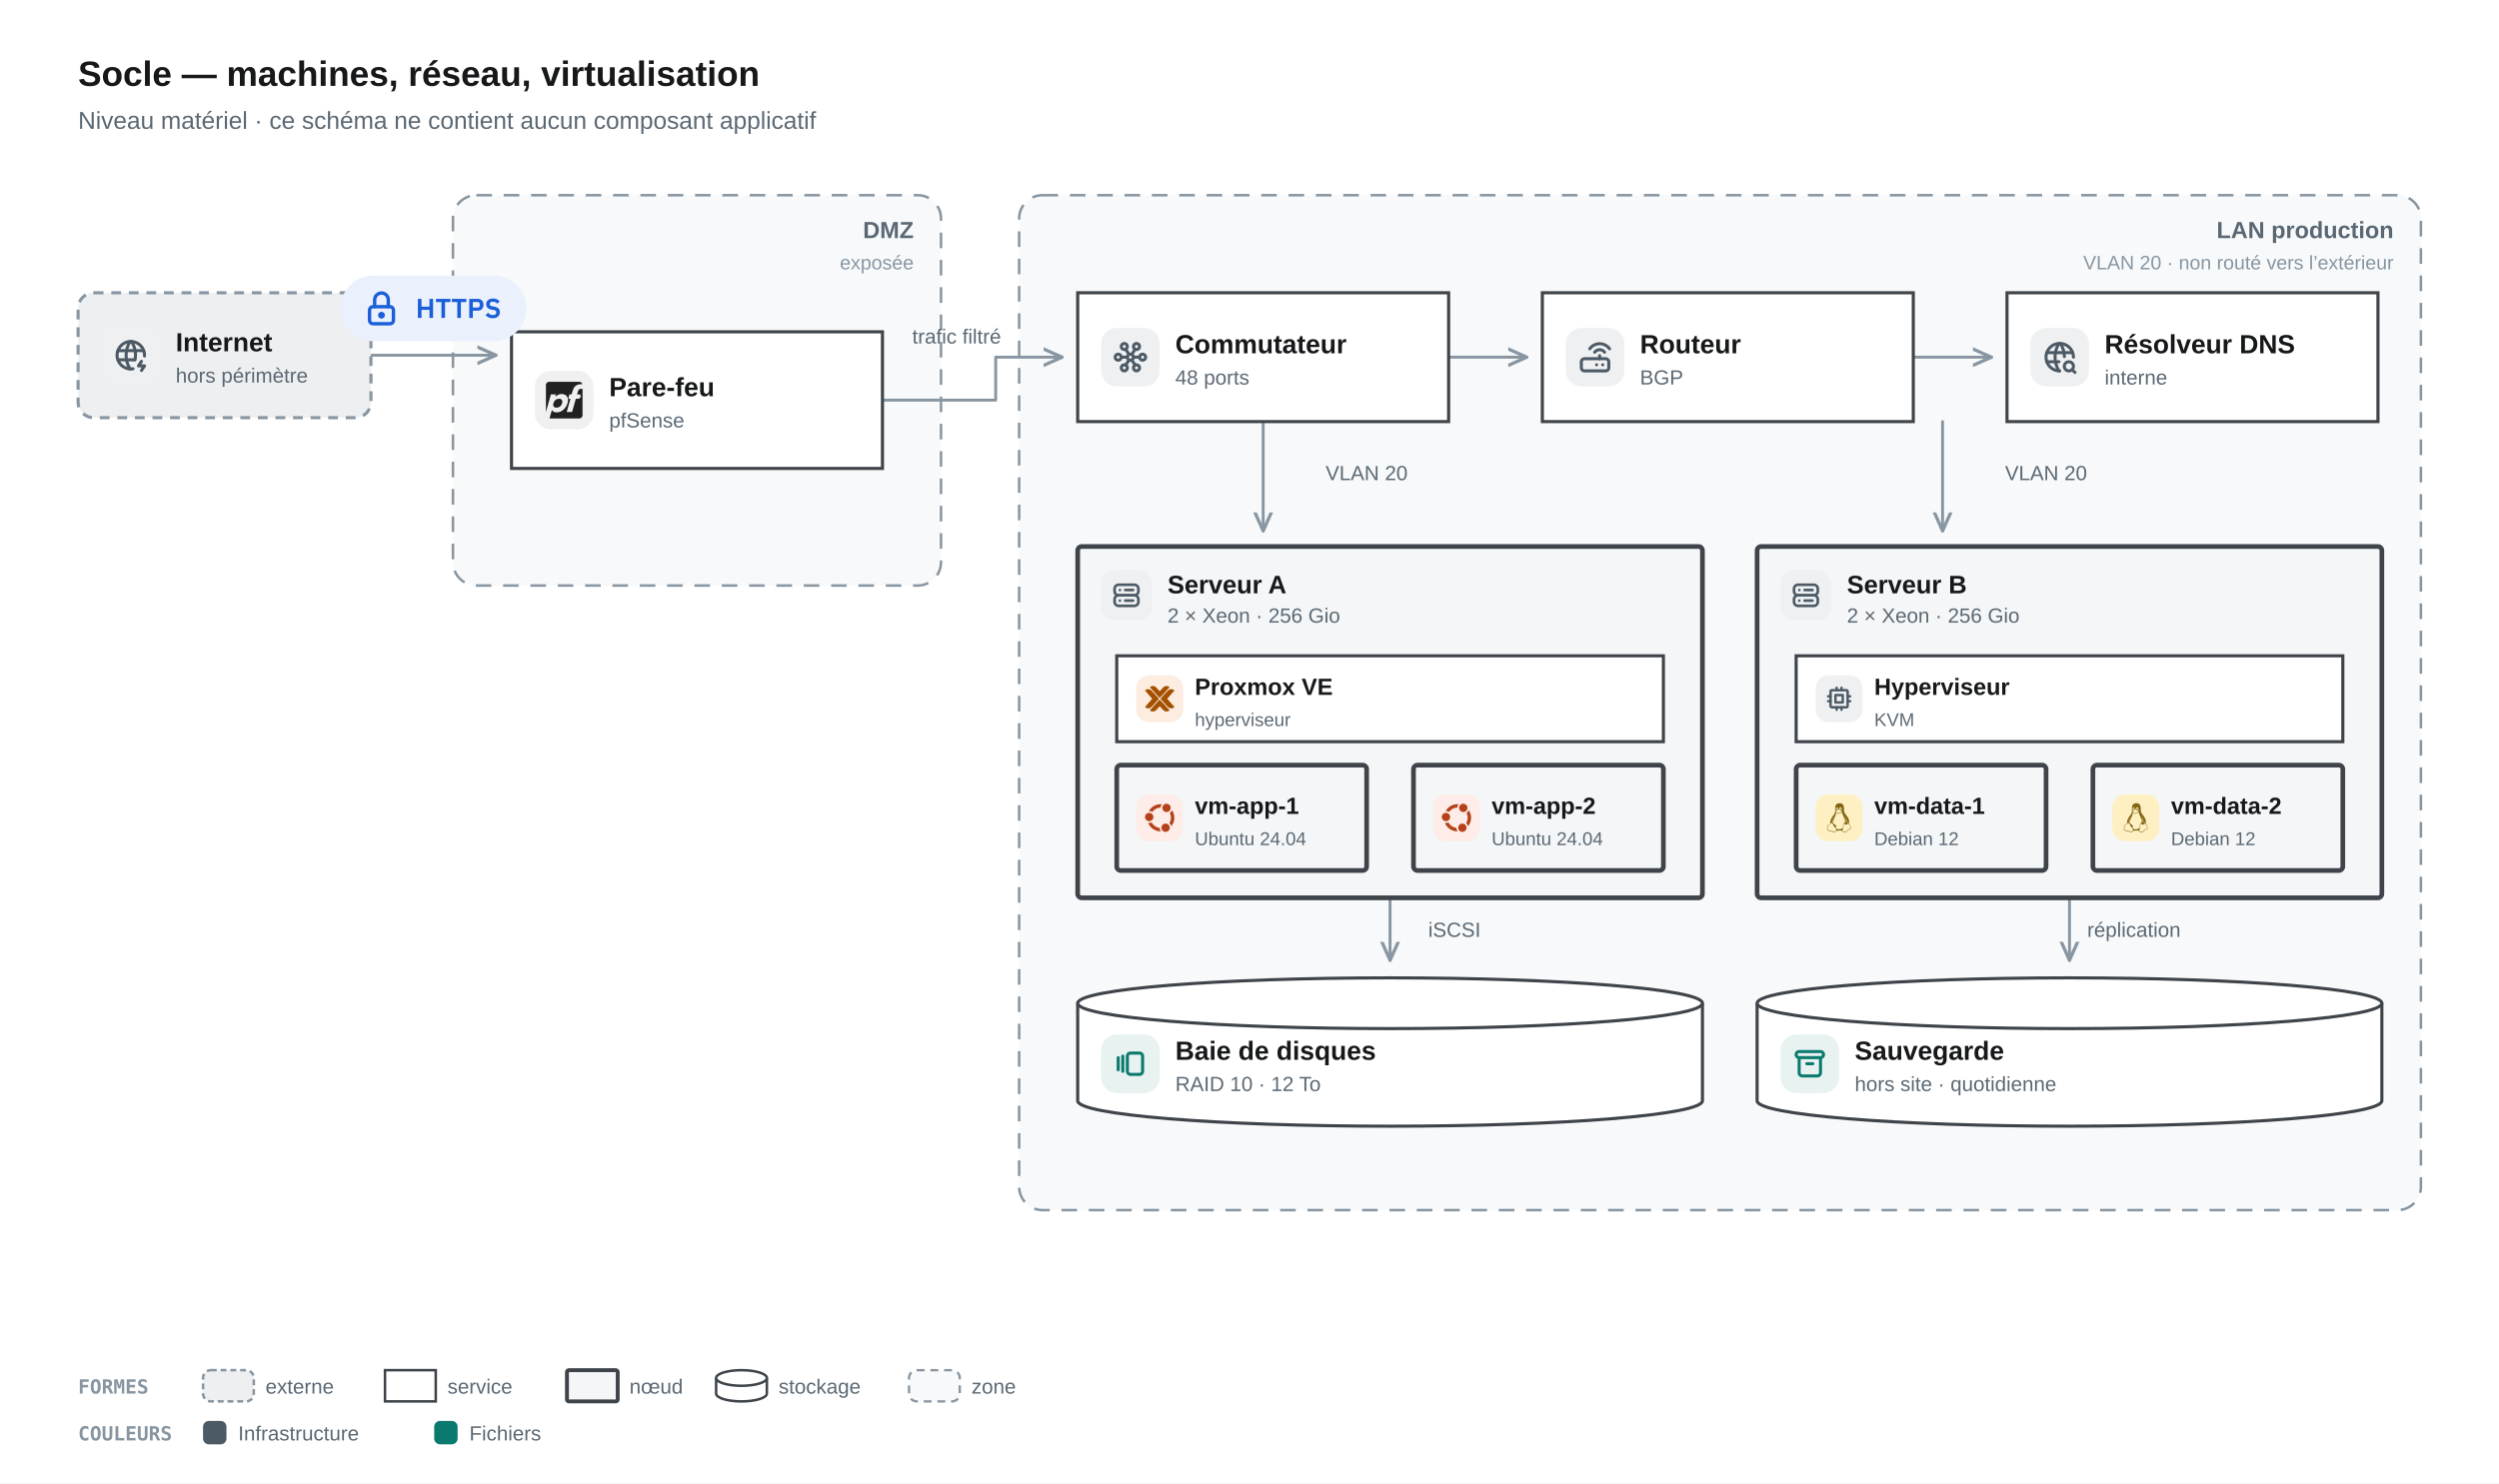
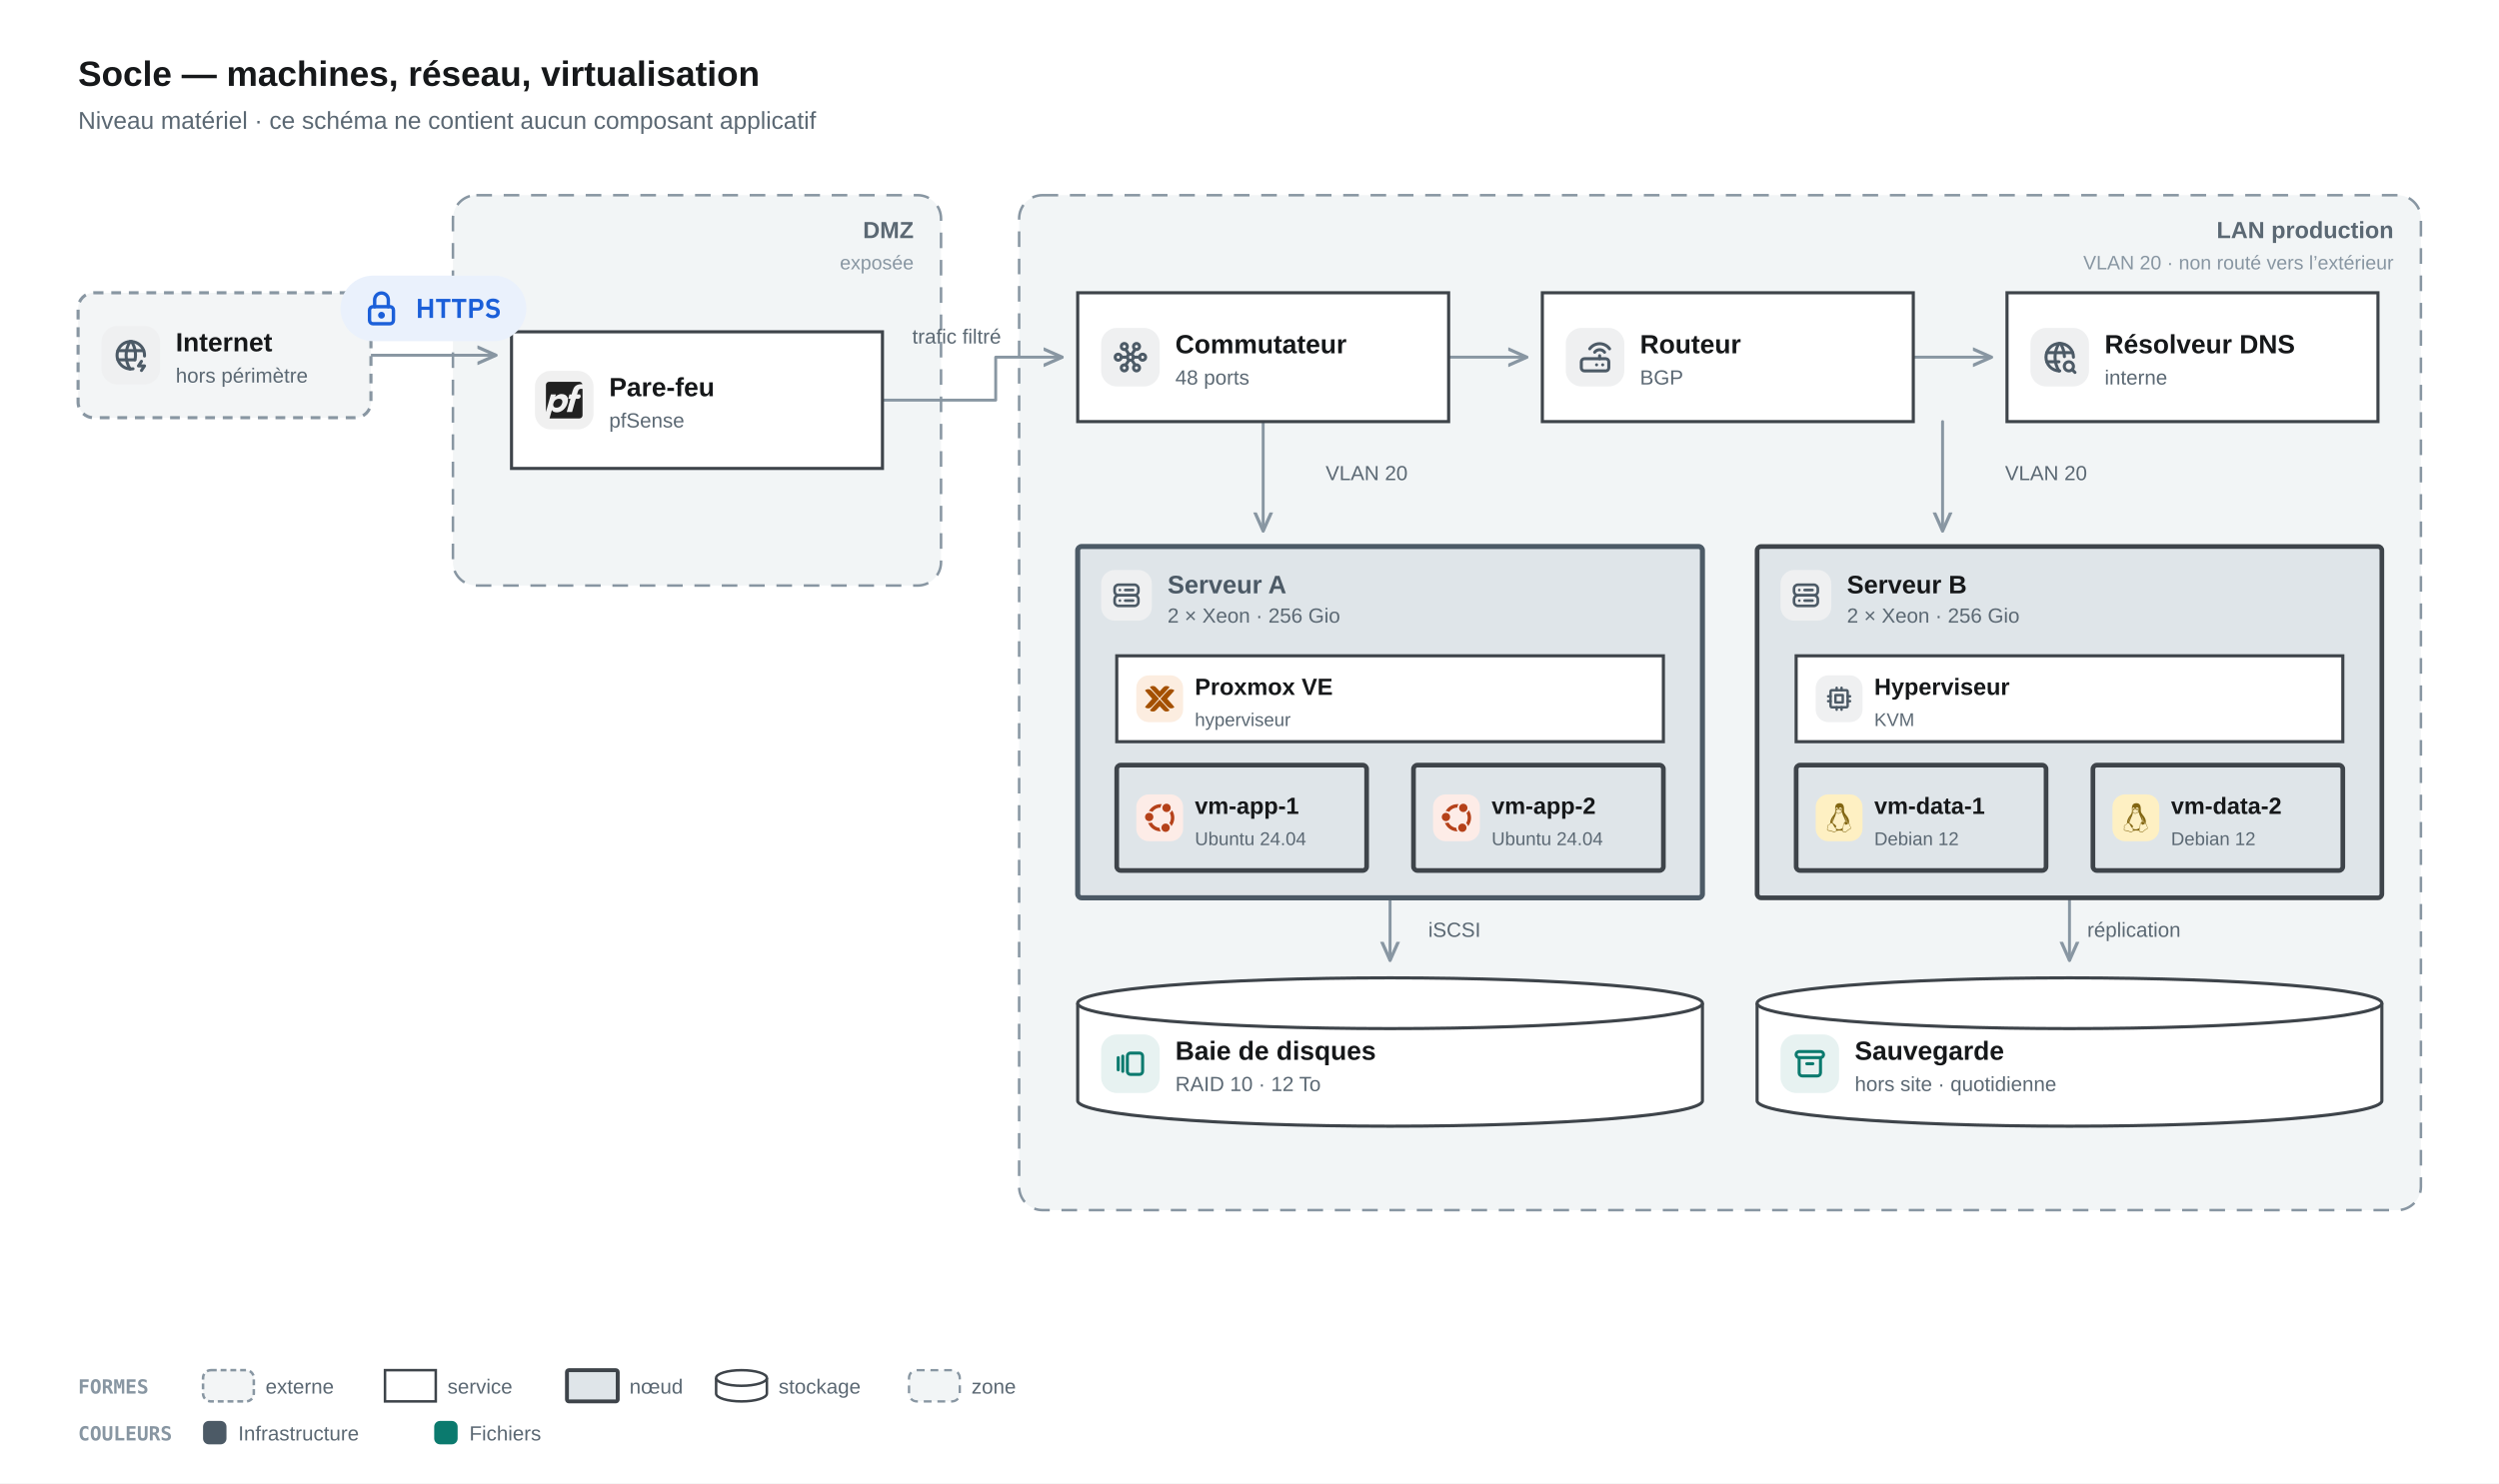
<svg xmlns="http://www.w3.org/2000/svg" width="1280" height="760" viewBox="0 0 1280 760" font-family="'IBM Plex Sans','Helvetica Neue',Arial,sans-serif" role="img" aria-label="Socle — machines, réseau, virtualisation">
  <defs>
    <marker id="fl" viewBox="0 0 10 10" refX="9" refY="5" markerWidth="7" markerHeight="7" orient="auto-start-reverse">
      <path d="M0,1 L9,5 L0,9" fill="none" stroke="#8896A2" stroke-width="1.6" stroke-linecap="round" stroke-linejoin="round" />
    </marker>
  </defs>
  <rect width="1280" height="760" fill="#FFFFFF" />
  <text x="40" y="44" font-size="18" font-weight="600" fill="#16181A">Socle — machines, réseau, virtualisation</text>
  <text x="40" y="66" font-size="12.5" fill="#5B6873">Niveau matériel · ce schéma ne contient aucun composant applicatif</text>
-   <rect x="232" y="100" width="250" height="200" rx="12" fill="#F7F9FA" stroke="#8896A2" stroke-width="1.3" stroke-dasharray="8 6" />
+   <rect x="232" y="100" width="250" height="200" rx="12" fill="#F2F5F6" stroke="#8896A2" stroke-width="1.3" stroke-dasharray="8 6" />
  <text x="468" y="122" text-anchor="end" font-size="12" font-weight="600" fill="#5B6873">DMZ</text>
  <text x="468" y="138" text-anchor="end" font-size="10" fill="#8896A2">exposée</text>
-   <rect x="522" y="100" width="718" height="520" rx="12" fill="#F7F9FA" stroke="#8896A2" stroke-width="1.3" stroke-dasharray="8 6" />
+   <rect x="522" y="100" width="718" height="520" rx="12" fill="#F2F5F6" stroke="#8896A2" stroke-width="1.3" stroke-dasharray="8 6" />
  <text x="1226" y="122" text-anchor="end" font-size="12" font-weight="600" fill="#5B6873">LAN production</text>
  <text x="1226" y="138" text-anchor="end" font-size="10" fill="#8896A2">VLAN 20 · non routé vers l’extérieur</text>
  <path d="M190,182 H254" fill="none" stroke="#8896A2" stroke-width="1.5" stroke-linecap="round" stroke-linejoin="round" marker-end="url(#fl)" />
  <path d="M452,205 H510 V183 H544" fill="none" stroke="#8896A2" stroke-width="1.5" stroke-linecap="round" stroke-linejoin="round" marker-end="url(#fl)" />
  <path d="M742,183 H782" fill="none" stroke="#8896A2" stroke-width="1.5" stroke-linecap="round" stroke-linejoin="round" marker-end="url(#fl)" />
  <path d="M980,183 H1020" fill="none" stroke="#8896A2" stroke-width="1.5" stroke-linecap="round" stroke-linejoin="round" marker-end="url(#fl)" />
  <path d="M647,216 V272" fill="none" stroke="#8896A2" stroke-width="1.5" stroke-linecap="round" stroke-linejoin="round" marker-end="url(#fl)" />
  <path d="M995,216 V272" fill="none" stroke="#8896A2" stroke-width="1.5" stroke-linecap="round" stroke-linejoin="round" marker-end="url(#fl)" />
  <path d="M712,460 V492" fill="none" stroke="#8896A2" stroke-width="1.5" stroke-linecap="round" stroke-linejoin="round" marker-end="url(#fl)" />
  <path d="M1060,460 V492" fill="none" stroke="#8896A2" stroke-width="1.5" stroke-linecap="round" stroke-linejoin="round" marker-end="url(#fl)" />
  <g>
-     <rect x="40" y="150" width="150" height="64" rx="8" fill="#EDEFF1" stroke="#8896A2" stroke-width="1.6" stroke-dasharray="5 4" />
+     <rect x="40" y="150" width="150" height="64" rx="8" fill="#F3F5F6" stroke="#8896A2" stroke-width="1.6" stroke-dasharray="5 4" />
    <svg x="52" y="167" width="30" height="30" viewBox="0 0 48 48">
      <rect width="48" height="48" rx="13" fill="#eff0f1" />
      <svg x="9" y="9" width="30" height="30" viewBox="0 0 24 24" fill="none" stroke="#4C5A66" stroke-width="2" stroke-linecap="round" stroke-linejoin="round">
        <path stroke="none" d="M0 0h24v24H0z" fill="none" />
        <path d="M20.985 12.52a9 9 0 1 0 -7.52 8.36" />
        <path d="M3.6 9h16.8" />
        <path d="M3.6 15h10.9" />
        <path d="M11.5 3a17 17 0 0 0 0 18" />
        <path d="M12.5 3c2.313 3.706 3.07 7.856 2.27 12" />
        <path d="M19 16l-2 3h4l-2 3" />
      </svg>
    </svg>
    <text x="90" y="180" font-size="13.5" font-weight="600" fill="#16181A">Internet</text>
    <text x="90" y="196" font-size="10.5" fill="#5B6873">hors périmètre</text>
  </g>
  <g>
-     <rect x="262" y="170" width="190" height="70" fill="#FFFFFF" stroke="#3E444A" stroke-width="1.6" />
+     <rect x="262" y="170" width="190" height="70" rx="0" fill="#FFFFFF" stroke="#3E444A" stroke-width="1.6" />
    <svg x="274" y="190" width="30" height="30" viewBox="0 0 48 48">
      <rect width="48" height="48" rx="13" fill="#f0f0f0" />
      <svg x="9" y="9" width="30" height="30" viewBox="0 0 24 24" fill="#212121">
        <path d="M2.013 0C.898 0 0 .929 0 2.044v17.775L3.252 8.27h3.282L6.1 9.785h.063c.186-.217.433-.403.742-.62.31-.216.62-.402.96-.588.342-.186.713-.31 1.116-.433.402-.124.805-.155 1.208-.155.867 0 1.579.154 2.198.433.62.279 1.084.712 1.455 1.239.31.464.5 1.019.593 1.669.006.06.027.135.027.189.062.712-.031 1.518-.28 2.385a8.571 8.571 0 0 1-1.02 2.322 9.885 9.885 0 0 1-1.58 1.95 8.125 8.125 0 0 1-2.044 1.364 5.536 5.536 0 0 1-2.354.495 5.655 5.655 0 0 1-1.982-.34c-.588-.217-.99-.62-1.238-1.177h-.062L2.353 24h19.603A2.042 2.042 0 0 0 24 21.956V4.706c-.093-.03-.186-.06-.248-.092a2.771 2.771 0 0 0-.557-.062c-.557 0-1.022.124-1.394.372-.34.248-.65.743-.867 1.518l-.526 1.826h2.013l.495 1.58-1.3 1.27h-2.014l-2.446 8.67h-3.53l2.446-8.67h-1.455l.805-2.85h1.425l.557-2.044c.185-.619.403-1.238.681-1.795a4.996 4.996 0 0 1 1.053-1.487c.433-.434.99-.775 1.641-1.022.65-.248 1.487-.372 2.447-.372.248 0 .464 0 .712.031A2.082 2.082 0 0 0 21.988 0zm6.565 11.118c-.898 0-1.672.278-2.323.805-.65.526-1.083 1.239-1.331 2.106-.248.867-.217 1.579.155 2.105.31.557.929.805 1.858.805.898 0 1.672-.278 2.322-.805.65-.526 1.115-1.238 1.363-2.105.247-.867.185-1.58-.155-2.106-.34-.527-.991-.805-1.89-.805Z" />
      </svg>
    </svg>
    <text x="312" y="203" font-size="13.5" font-weight="600" fill="#16181A">Pare-feu</text>
    <text x="312" y="219" font-size="10.5" fill="#5B6873">pfSense</text>
  </g>
  <g>
-     <rect x="552" y="150" width="190" height="66" fill="#FFFFFF" stroke="#3E444A" stroke-width="1.6" />
+     <rect x="552" y="150" width="190" height="66" rx="0" fill="#FFFFFF" stroke="#3E444A" stroke-width="1.6" />
    <svg x="564" y="168" width="30" height="30" viewBox="0 0 48 48">
      <rect width="48" height="48" rx="13" fill="#eff0f1" />
      <svg x="9" y="9" width="30" height="30" viewBox="0 0 24 24" fill="none" stroke="#4C5A66" stroke-width="2" stroke-linecap="round" stroke-linejoin="round">
        <path stroke="none" d="M0 0h24v24H0z" fill="none" />
        <path d="M10 19a2 2 0 1 0 -4 0a2 2 0 0 0 4 0" />
        <path d="M18 5a2 2 0 1 0 -4 0a2 2 0 0 0 4 0" />
        <path d="M10 5a2 2 0 1 0 -4 0a2 2 0 0 0 4 0" />
        <path d="M6 12a2 2 0 1 0 -4 0a2 2 0 0 0 4 0" />
        <path d="M18 19a2 2 0 1 0 -4 0a2 2 0 0 0 4 0" />
        <path d="M14 12a2 2 0 1 0 -4 0a2 2 0 0 0 4 0" />
        <path d="M22 12a2 2 0 1 0 -4 0a2 2 0 0 0 4 0" />
        <path d="M6 12h4" />
        <path d="M14 12h4" />
        <path d="M15 7l-2 3" />
        <path d="M9 7l2 3" />
        <path d="M11 14l-2 3" />
        <path d="M13 14l2 3" />
      </svg>
    </svg>
    <text x="602" y="181" font-size="13.5" font-weight="600" fill="#16181A">Commutateur</text>
    <text x="602" y="197" font-size="10.5" fill="#5B6873">48 ports</text>
  </g>
  <g>
-     <rect x="790" y="150" width="190" height="66" fill="#FFFFFF" stroke="#3E444A" stroke-width="1.6" />
+     <rect x="790" y="150" width="190" height="66" rx="0" fill="#FFFFFF" stroke="#3E444A" stroke-width="1.6" />
    <svg x="802" y="168" width="30" height="30" viewBox="0 0 48 48">
      <rect width="48" height="48" rx="13" fill="#eff0f1" />
      <svg x="9" y="9" width="30" height="30" viewBox="0 0 24 24" fill="none" stroke="#4C5A66" stroke-width="2" stroke-linecap="round" stroke-linejoin="round">
        <path stroke="none" d="M0 0h24v24H0z" fill="none" />
        <path d="M3 15a2 2 0 0 1 2 -2h14a2 2 0 0 1 2 2v4a2 2 0 0 1 -2 2h-14a2 2 0 0 1 -2 -2l0 -4" />
        <path d="M17 17l0 .01" />
        <path d="M13 17l0 .01" />
        <path d="M15 13l0 -2" />
        <path d="M11.75 8.75a4 4 0 0 1 6.5 0" />
        <path d="M8.5 6.5a8 8 0 0 1 13 0" />
      </svg>
    </svg>
    <text x="840" y="181" font-size="13.5" font-weight="600" fill="#16181A">Routeur</text>
    <text x="840" y="197" font-size="10.5" fill="#5B6873">BGP</text>
  </g>
  <g>
-     <rect x="1028" y="150" width="190" height="66" fill="#FFFFFF" stroke="#3E444A" stroke-width="1.6" />
+     <rect x="1028" y="150" width="190" height="66" rx="0" fill="#FFFFFF" stroke="#3E444A" stroke-width="1.6" />
    <svg x="1040" y="168" width="30" height="30" viewBox="0 0 48 48">
      <rect width="48" height="48" rx="13" fill="#eff0f1" />
      <svg x="9" y="9" width="30" height="30" viewBox="0 0 24 24" fill="none" stroke="#4C5A66" stroke-width="2" stroke-linecap="round" stroke-linejoin="round">
        <path stroke="none" d="M0 0h24v24H0z" fill="none" />
        <path d="M21 12a9 9 0 1 0 -9 9" />
        <path d="M3.6 9h16.8" />
        <path d="M3.6 15h7.9" />
        <path d="M11.5 3a17 17 0 0 0 0 18" />
        <path d="M12.5 3a16.984 16.984 0 0 1 2.574 8.62" />
        <path d="M15 18a3 3 0 1 0 6 0a3 3 0 1 0 -6 0" />
        <path d="M20.2 20.2l1.8 1.8" />
      </svg>
    </svg>
    <text x="1078" y="181" font-size="13.5" font-weight="600" fill="#16181A">Résolveur DNS</text>
    <text x="1078" y="197" font-size="10.5" fill="#5B6873">interne</text>
  </g>
  <g>
-     <rect x="552" y="280" width="320" height="180" rx="2" fill="#F4F6F7" stroke="#3E444A" stroke-width="2.4" />
+     <rect x="552" y="280" width="320" height="180" rx="2" fill="#DFE5E9" stroke="#4C5A66" stroke-width="2.6" />
    <svg x="564" y="292" width="26" height="26" viewBox="0 0 48 48">
      <rect width="48" height="48" rx="13" fill="#eff0f1" />
      <svg x="9" y="9" width="30" height="30" viewBox="0 0 24 24" fill="none" stroke="#4C5A66" stroke-width="2" stroke-linecap="round" stroke-linejoin="round">
        <path stroke="none" d="M0 0h24v24H0z" fill="none" />
        <path d="M3 7a3 3 0 0 1 3 -3h12a3 3 0 0 1 3 3v2a3 3 0 0 1 -3 3h-12a3 3 0 0 1 -3 -3v-2" />
        <path d="M3 15a3 3 0 0 1 3 -3h12a3 3 0 0 1 3 3v2a3 3 0 0 1 -3 3h-12a3 3 0 0 1 -3 -3l0 -2" />
        <path d="M7 8l0 .01" />
        <path d="M7 16l0 .01" />
        <path d="M11 8h6" />
        <path d="M11 16h6" />
      </svg>
    </svg>
-     <text x="598" y="304" font-size="13" font-weight="600" fill="#16181A">Serveur A</text>
+     <text x="598" y="304" font-size="13" font-weight="600" fill="#4C5A66">Serveur A</text>
    <text x="598" y="319" font-size="10.5" fill="#5B6873">2 × Xeon · 256 Gio</text>
  </g>
  <g>
-     <rect x="572" y="336" width="280" height="44" fill="#FFFFFF" stroke="#3E444A" stroke-width="1.6" />
+     <rect x="572" y="336" width="280" height="44" rx="0" fill="#FFFFFF" stroke="#3E444A" stroke-width="1.6" />
    <svg x="582" y="346" width="24" height="24" viewBox="0 0 48 48">
      <rect width="48" height="48" rx="13" fill="#fcede0" />
      <svg x="9" y="9" width="30" height="30" viewBox="0 0 24 24" fill="#a45000">
        <path d="M4.928 1.825c-1.09.553-1.09.64-.07 1.78 5.655 6.295 7.004 7.782 7.107 7.782.139.017 7.971-8.542 8.058-8.801.034-.07-.208-.312-.519-.536-.415-.312-.864-.433-1.712-.467-1.59-.104-2.144.242-4.115 2.455-.899 1.003-1.66 1.833-1.66 1.833-.017 0-.76-.813-1.642-1.798S8.473 2.1 8.127 1.91c-.796-.45-2.421-.484-3.2-.086zM1.297 4.367C.45 4.695 0 5.007 0 5.248c0 .121 1.331 1.678 2.94 3.459 1.625 1.78 2.939 3.268 2.939 3.302 0 .035-1.331 1.522-2.94 3.303C1.314 17.11.017 18.683.035 18.822c.086.467 1.504 1.055 2.541 1.055 1.678-.018 2.058-.312 5.603-4.202 1.78-1.954 3.233-3.614 3.233-3.666 0-.069-1.435-1.694-3.199-3.63-2.3-2.508-3.423-3.632-3.96-3.874-.812-.398-2.126-.467-2.956-.138zm18.467.12c-.502.26-1.764 1.505-3.943 3.891-1.763 1.937-3.199 3.562-3.199 3.631 0 .07 1.453 1.712 3.234 3.666 3.544 3.89 3.925 4.184 5.602 4.202 1.038 0 2.455-.588 2.542-1.055.017-.156-1.28-1.712-2.905-3.493-1.608-1.78-2.94-3.285-2.94-3.32 0-.034 1.332-1.539 2.94-3.32C22.72 6.91 24.017 5.352 24 5.214c-.087-.45-1.366-.968-2.473-1.038-.795-.034-1.21.035-1.763.312zM7.954 16.973c-2.144 2.369-3.908 4.374-3.943 4.46-.034.07.208.312.52.537.414.311.864.432 1.711.467 1.574.103 2.161-.26 4.15-2.508.864-.968 1.608-1.78 1.625-1.78s.761.812 1.643 1.798c2.023 2.248 2.559 2.576 4.132 2.49.848-.035 1.297-.156 1.712-.467.311-.225.553-.467.519-.536-.087-.26-7.92-8.819-8.058-8.801-.069 0-1.867 1.954-4.011 4.34z" />
      </svg>
    </svg>
    <text x="612" y="356" font-size="12" font-weight="600" fill="#16181A">Proxmox VE</text>
    <text x="612" y="372" font-size="9.5" fill="#5B6873">hyperviseur</text>
  </g>
  <g>
-     <rect x="572" y="392" width="128" height="54" rx="2" fill="#F4F6F7" stroke="#3E444A" stroke-width="2.4" />
+     <rect x="572" y="392" width="128" height="54" rx="2" fill="#DFE5E9" stroke="#3E444A" stroke-width="2.4" />
    <svg x="582" y="407" width="24" height="24" viewBox="0 0 48 48">
      <rect width="48" height="48" rx="13" fill="#fdece7" />
      <svg x="9" y="9" width="30" height="30" viewBox="0 0 24 24" fill="#b54119">
        <path d="M17.61.455a3.41 3.41 0 0 0-3.41 3.41 3.41 3.41 0 0 0 3.41 3.41 3.41 3.41 0 0 0 3.41-3.41 3.41 3.41 0 0 0-3.41-3.41zM12.92.8C8.923.777 5.137 2.941 3.148 6.451a4.5 4.5 0 0 1 .26-.007 4.92 4.92 0 0 1 2.585.737A8.316 8.316 0 0 1 12.688 3.6 4.944 4.944 0 0 1 13.723.834 11.008 11.008 0 0 0 12.92.8zm9.226 4.994a4.915 4.915 0 0 1-1.918 2.246 8.36 8.36 0 0 1-.273 8.303 4.89 4.89 0 0 1 1.632 2.54 11.156 11.156 0 0 0 .559-13.089zM3.41 7.932A3.41 3.41 0 0 0 0 11.342a3.41 3.41 0 0 0 3.41 3.409 3.41 3.41 0 0 0 3.41-3.41 3.41 3.41 0 0 0-3.41-3.41zm2.027 7.866a4.908 4.908 0 0 1-2.915.358 11.1 11.1 0 0 0 7.991 6.698 11.234 11.234 0 0 0 2.422.249 4.879 4.879 0 0 1-.999-2.85 8.484 8.484 0 0 1-.836-.136 8.304 8.304 0 0 1-5.663-4.32zm11.405.928a3.41 3.41 0 0 0-3.41 3.41 3.41 3.41 0 0 0 3.41 3.41 3.41 3.41 0 0 0 3.41-3.41 3.41 3.41 0 0 0-3.41-3.41z" />
      </svg>
    </svg>
    <text x="612" y="417" font-size="12" font-weight="600" fill="#16181A">vm-app-1</text>
    <text x="612" y="433" font-size="9.5" fill="#5B6873">Ubuntu 24.04</text>
  </g>
  <g>
-     <rect x="724" y="392" width="128" height="54" rx="2" fill="#F4F6F7" stroke="#3E444A" stroke-width="2.4" />
+     <rect x="724" y="392" width="128" height="54" rx="2" fill="#DFE5E9" stroke="#3E444A" stroke-width="2.4" />
    <svg x="734" y="407" width="24" height="24" viewBox="0 0 48 48">
      <rect width="48" height="48" rx="13" fill="#fdece7" />
      <svg x="9" y="9" width="30" height="30" viewBox="0 0 24 24" fill="#b54119">
        <path d="M17.61.455a3.41 3.41 0 0 0-3.41 3.41 3.41 3.41 0 0 0 3.41 3.41 3.41 3.41 0 0 0 3.41-3.41 3.41 3.41 0 0 0-3.41-3.41zM12.92.8C8.923.777 5.137 2.941 3.148 6.451a4.5 4.5 0 0 1 .26-.007 4.92 4.92 0 0 1 2.585.737A8.316 8.316 0 0 1 12.688 3.6 4.944 4.944 0 0 1 13.723.834 11.008 11.008 0 0 0 12.92.8zm9.226 4.994a4.915 4.915 0 0 1-1.918 2.246 8.36 8.36 0 0 1-.273 8.303 4.89 4.89 0 0 1 1.632 2.54 11.156 11.156 0 0 0 .559-13.089zM3.41 7.932A3.41 3.41 0 0 0 0 11.342a3.41 3.41 0 0 0 3.41 3.409 3.41 3.41 0 0 0 3.41-3.41 3.41 3.41 0 0 0-3.41-3.41zm2.027 7.866a4.908 4.908 0 0 1-2.915.358 11.1 11.1 0 0 0 7.991 6.698 11.234 11.234 0 0 0 2.422.249 4.879 4.879 0 0 1-.999-2.85 8.484 8.484 0 0 1-.836-.136 8.304 8.304 0 0 1-5.663-4.32zm11.405.928a3.41 3.41 0 0 0-3.41 3.41 3.41 3.41 0 0 0 3.41 3.41 3.41 3.41 0 0 0 3.41-3.41 3.41 3.41 0 0 0-3.41-3.41z" />
      </svg>
    </svg>
    <text x="764" y="417" font-size="12" font-weight="600" fill="#16181A">vm-app-2</text>
    <text x="764" y="433" font-size="9.5" fill="#5B6873">Ubuntu 24.04</text>
  </g>
  <g>
-     <rect x="900" y="280" width="320" height="180" rx="2" fill="#F4F6F7" stroke="#3E444A" stroke-width="2.4" />
+     <rect x="900" y="280" width="320" height="180" rx="2" fill="#DFE5E9" stroke="#3E444A" stroke-width="2.4" />
    <svg x="912" y="292" width="26" height="26" viewBox="0 0 48 48">
      <rect width="48" height="48" rx="13" fill="#eff0f1" />
      <svg x="9" y="9" width="30" height="30" viewBox="0 0 24 24" fill="none" stroke="#4C5A66" stroke-width="2" stroke-linecap="round" stroke-linejoin="round">
        <path stroke="none" d="M0 0h24v24H0z" fill="none" />
        <path d="M3 7a3 3 0 0 1 3 -3h12a3 3 0 0 1 3 3v2a3 3 0 0 1 -3 3h-12a3 3 0 0 1 -3 -3v-2" />
        <path d="M3 15a3 3 0 0 1 3 -3h12a3 3 0 0 1 3 3v2a3 3 0 0 1 -3 3h-12a3 3 0 0 1 -3 -3l0 -2" />
        <path d="M7 8l0 .01" />
        <path d="M7 16l0 .01" />
        <path d="M11 8h6" />
        <path d="M11 16h6" />
      </svg>
    </svg>
    <text x="946" y="304" font-size="13" font-weight="600" fill="#16181A">Serveur B</text>
    <text x="946" y="319" font-size="10.5" fill="#5B6873">2 × Xeon · 256 Gio</text>
  </g>
  <g>
-     <rect x="920" y="336" width="280" height="44" fill="#FFFFFF" stroke="#3E444A" stroke-width="1.6" />
+     <rect x="920" y="336" width="280" height="44" rx="0" fill="#FFFFFF" stroke="#3E444A" stroke-width="1.6" />
    <svg x="930" y="346" width="24" height="24" viewBox="0 0 48 48">
      <rect width="48" height="48" rx="13" fill="#eff0f1" />
      <svg x="9" y="9" width="30" height="30" viewBox="0 0 24 24" fill="none" stroke="#4C5A66" stroke-width="2" stroke-linecap="round" stroke-linejoin="round">
        <path stroke="none" d="M0 0h24v24H0z" fill="none" />
        <path d="M5 6a1 1 0 0 1 1 -1h12a1 1 0 0 1 1 1v12a1 1 0 0 1 -1 1h-12a1 1 0 0 1 -1 -1l0 -12" />
        <path d="M9 9h6v6h-6l0 -6" />
        <path d="M3 10h2" />
        <path d="M3 14h2" />
        <path d="M10 3v2" />
        <path d="M14 3v2" />
        <path d="M21 10h-2" />
        <path d="M21 14h-2" />
        <path d="M14 21v-2" />
        <path d="M10 21v-2" />
      </svg>
    </svg>
    <text x="960" y="356" font-size="12" font-weight="600" fill="#16181A">Hyperviseur</text>
    <text x="960" y="372" font-size="9.5" fill="#5B6873">KVM</text>
  </g>
  <g>
-     <rect x="920" y="392" width="128" height="54" rx="2" fill="#F4F6F7" stroke="#3E444A" stroke-width="2.4" />
+     <rect x="920" y="392" width="128" height="54" rx="2" fill="#DFE5E9" stroke="#3E444A" stroke-width="2.4" />
    <svg x="930" y="407" width="24" height="24" viewBox="0 0 48 48">
      <rect width="48" height="48" rx="13" fill="#fef0c3" />
      <svg x="9" y="9" width="30" height="30" viewBox="0 0 24 24" fill="#826612">
        <path d="M12.504 0c-.155 0-.315.008-.48.021-4.226.333-3.105 4.807-3.17 6.298-.076 1.092-.3 1.953-1.05 3.02-.885 1.051-2.127 2.75-2.716 4.521-.278.832-.41 1.684-.287 2.489a.424.424 0 00-.11.135c-.26.268-.45.6-.663.839-.199.199-.485.267-.797.4-.313.136-.658.269-.864.68-.09.189-.136.394-.132.602 0 .199.027.4.055.536.058.399.116.728.04.97-.249.68-.28 1.145-.106 1.484.174.334.535.47.94.601.81.2 1.91.135 2.774.6.926.466 1.866.67 2.616.47.526-.116.97-.464 1.208-.946.587-.003 1.23-.269 2.26-.334.699-.058 1.574.267 2.577.2.025.134.063.198.114.333l.003.003c.391.778 1.113 1.132 1.884 1.071.771-.06 1.592-.536 2.257-1.306.631-.765 1.683-1.084 2.378-1.503.348-.199.629-.469.649-.853.023-.4-.2-.811-.714-1.376v-.097l-.003-.003c-.17-.2-.25-.535-.338-.926-.085-.401-.182-.786-.492-1.046h-.003c-.059-.054-.123-.067-.188-.135a.357.357 0 00-.19-.064c.431-1.278.264-2.55-.173-3.694-.533-1.41-1.465-2.638-2.175-3.483-.796-1.005-1.576-1.957-1.56-3.368.026-2.152.236-6.133-3.544-6.139zm.529 3.405h.013c.213 0 .396.062.584.198.19.135.33.332.438.533.105.259.158.459.166.724 0-.02.006-.04.006-.06v.105a.086.086 0 01-.004-.021l-.004-.024a1.807 1.807 0 01-.15.706.953.953 0 01-.213.335.71.71 0 00-.088-.042c-.104-.045-.198-.064-.284-.133a1.312 1.312 0 00-.22-.066c.05-.06.146-.133.183-.198.053-.128.082-.264.088-.402v-.02a1.21 1.21 0 00-.061-.4c-.045-.134-.101-.2-.183-.333-.084-.066-.167-.132-.267-.132h-.016c-.093 0-.176.03-.262.132a.8.8 0 00-.205.334 1.18 1.18 0 00-.09.4v.019c.002.089.008.179.02.267-.193-.067-.438-.135-.607-.202a1.635 1.635 0 01-.018-.2v-.02a1.772 1.772 0 01.15-.768c.082-.22.232-.406.43-.533a.985.985 0 01.594-.2zm-2.962.059h.036c.142 0 .27.048.399.135.146.129.264.288.344.465.09.199.14.4.153.667v.004c.007.134.006.2-.002.266v.08c-.03.007-.056.018-.083.024-.152.055-.274.135-.393.2.012-.09.013-.18.003-.267v-.015c-.012-.133-.04-.2-.082-.333a.613.613 0 00-.166-.267.248.248 0 00-.183-.064h-.021c-.071.006-.13.04-.186.132a.552.552 0 00-.12.27.944.944 0 00-.023.33v.015c.012.135.037.2.08.334.046.134.098.2.166.268.01.009.02.018.034.024-.07.057-.117.07-.176.136a.304.304 0 01-.131.068 2.62 2.62 0 01-.275-.402 1.772 1.772 0 01-.155-.667 1.759 1.759 0 01.08-.668 1.43 1.43 0 01.283-.535c.128-.133.26-.2.418-.2zm1.37 1.706c.332 0 .733.065 1.216.399.293.2.523.269 1.052.468h.003c.255.136.405.266.478.399v-.131a.571.571 0 01.016.47c-.123.31-.516.643-1.063.842v.002c-.268.135-.501.333-.775.465-.276.135-.588.292-1.012.267a1.139 1.139 0 01-.448-.067 3.566 3.566 0 01-.322-.198c-.195-.135-.363-.332-.612-.465v-.005h-.005c-.4-.246-.616-.512-.686-.71-.07-.268-.005-.47.193-.6.224-.135.38-.271.483-.336.104-.074.143-.102.176-.131h.002v-.003c.169-.202.436-.47.839-.601.139-.036.294-.065.466-.065zm2.8 2.142c.358 1.417 1.196 3.475 1.735 4.473.286.534.855 1.659 1.102 3.024.156-.005.33.018.513.064.646-1.671-.546-3.467-1.089-3.966-.22-.2-.232-.335-.123-.335.59.534 1.365 1.572 1.646 2.757.13.535.16 1.104.021 1.67.067.028.135.06.205.067 1.032.534 1.413.938 1.23 1.537v-.043c-.06-.003-.12 0-.18 0h-.016c.151-.467-.182-.825-1.065-1.224-.915-.4-1.646-.336-1.77.465-.008.043-.013.066-.018.135-.068.023-.139.053-.209.064-.43.268-.662.669-.793 1.187-.13.533-.17 1.156-.205 1.869v.003c-.02.334-.17.838-.319 1.35-1.5 1.072-3.58 1.538-5.348.334a2.645 2.645 0 00-.402-.533 1.45 1.45 0 00-.275-.333c.182 0 .338-.03.465-.067a.615.615 0 00.314-.334c.108-.267 0-.697-.345-1.163-.345-.467-.931-.995-1.788-1.521-.63-.4-.986-.87-1.15-1.396-.165-.534-.143-1.085-.015-1.645.245-1.07.873-2.11 1.274-2.763.107-.065.037.135-.408.974-.396.751-1.14 2.497-.122 3.854a8.123 8.123 0 01.647-2.876c.564-1.278 1.743-3.504 1.836-5.268.048.036.217.135.289.202.218.133.38.333.59.465.21.201.477.335.876.335.039.003.075.006.11.006.412 0 .73-.134.997-.268.29-.134.52-.334.74-.4h.005c.467-.135.835-.402 1.044-.7zm2.185 8.958c.037.6.343 1.245.882 1.377.588.134 1.434-.333 1.791-.765l.211-.01c.315-.007.577.01.847.268l.003.003c.208.199.305.53.391.876.085.4.154.78.409 1.066.486.527.645.906.636 1.14l.003-.007v.018l-.003-.012c-.015.262-.185.396-.498.595-.63.401-1.746.712-2.457 1.57-.618.737-1.37 1.14-2.036 1.191-.664.053-1.237-.2-1.574-.898l-.005-.003c-.21-.4-.12-1.025.056-1.69.176-.668.428-1.344.463-1.897.037-.714.076-1.335.195-1.814.12-.465.308-.797.641-.984l.045-.022zm-10.814.049h.01c.053 0 .105.005.157.014.376.055.706.333 1.023.752l.91 1.664.003.003c.243.533.754 1.064 1.189 1.637.434.598.77 1.131.729 1.57v.006c-.057.744-.48 1.148-1.125 1.294-.645.135-1.52.002-2.395-.464-.968-.536-2.118-.469-2.857-.602-.369-.066-.61-.2-.723-.4-.11-.2-.113-.602.123-1.23v-.004l.002-.003c.117-.334.03-.752-.027-1.118-.055-.401-.083-.71.043-.94.16-.334.396-.4.69-.533.294-.135.64-.202.915-.47h.002v-.002c.256-.268.445-.601.668-.838.19-.201.38-.336.663-.336zm7.159-9.074c-.435.201-.945.535-1.488.535-.542 0-.97-.267-1.28-.466-.154-.134-.28-.268-.373-.335-.164-.134-.144-.333-.074-.333.109.016.129.134.199.2.096.066.215.2.36.333.292.2.68.467 1.167.467.485 0 1.053-.267 1.398-.466.195-.135.445-.334.648-.467.156-.136.149-.267.279-.267.128.016.034.134-.147.332a8.097 8.097 0 01-.69.468zm-1.082-1.583V5.64c-.006-.02.013-.042.029-.05.074-.043.18-.027.26.004.063 0 .16.067.15.135-.006.049-.085.066-.135.066-.055 0-.092-.043-.141-.068-.052-.018-.146-.008-.163-.065zm-.551 0c-.02.058-.113.049-.166.066-.047.025-.086.068-.14.068-.05 0-.13-.02-.136-.068-.01-.066.088-.133.15-.133.08-.031.184-.047.259-.005.019.009.036.03.03.05v.02h.003z" />
      </svg>
    </svg>
    <text x="960" y="417" font-size="12" font-weight="600" fill="#16181A">vm-data-1</text>
    <text x="960" y="433" font-size="9.5" fill="#5B6873">Debian 12</text>
  </g>
  <g>
-     <rect x="1072" y="392" width="128" height="54" rx="2" fill="#F4F6F7" stroke="#3E444A" stroke-width="2.4" />
+     <rect x="1072" y="392" width="128" height="54" rx="2" fill="#DFE5E9" stroke="#3E444A" stroke-width="2.4" />
    <svg x="1082" y="407" width="24" height="24" viewBox="0 0 48 48">
      <rect width="48" height="48" rx="13" fill="#fef0c3" />
      <svg x="9" y="9" width="30" height="30" viewBox="0 0 24 24" fill="#826612">
        <path d="M12.504 0c-.155 0-.315.008-.48.021-4.226.333-3.105 4.807-3.17 6.298-.076 1.092-.3 1.953-1.05 3.02-.885 1.051-2.127 2.75-2.716 4.521-.278.832-.41 1.684-.287 2.489a.424.424 0 00-.11.135c-.26.268-.45.6-.663.839-.199.199-.485.267-.797.4-.313.136-.658.269-.864.68-.09.189-.136.394-.132.602 0 .199.027.4.055.536.058.399.116.728.04.97-.249.68-.28 1.145-.106 1.484.174.334.535.47.94.601.81.2 1.91.135 2.774.6.926.466 1.866.67 2.616.47.526-.116.97-.464 1.208-.946.587-.003 1.23-.269 2.26-.334.699-.058 1.574.267 2.577.2.025.134.063.198.114.333l.003.003c.391.778 1.113 1.132 1.884 1.071.771-.06 1.592-.536 2.257-1.306.631-.765 1.683-1.084 2.378-1.503.348-.199.629-.469.649-.853.023-.4-.2-.811-.714-1.376v-.097l-.003-.003c-.17-.2-.25-.535-.338-.926-.085-.401-.182-.786-.492-1.046h-.003c-.059-.054-.123-.067-.188-.135a.357.357 0 00-.19-.064c.431-1.278.264-2.55-.173-3.694-.533-1.41-1.465-2.638-2.175-3.483-.796-1.005-1.576-1.957-1.56-3.368.026-2.152.236-6.133-3.544-6.139zm.529 3.405h.013c.213 0 .396.062.584.198.19.135.33.332.438.533.105.259.158.459.166.724 0-.02.006-.04.006-.06v.105a.086.086 0 01-.004-.021l-.004-.024a1.807 1.807 0 01-.15.706.953.953 0 01-.213.335.71.71 0 00-.088-.042c-.104-.045-.198-.064-.284-.133a1.312 1.312 0 00-.22-.066c.05-.06.146-.133.183-.198.053-.128.082-.264.088-.402v-.02a1.21 1.21 0 00-.061-.4c-.045-.134-.101-.2-.183-.333-.084-.066-.167-.132-.267-.132h-.016c-.093 0-.176.03-.262.132a.8.8 0 00-.205.334 1.18 1.18 0 00-.09.4v.019c.002.089.008.179.02.267-.193-.067-.438-.135-.607-.202a1.635 1.635 0 01-.018-.2v-.02a1.772 1.772 0 01.15-.768c.082-.22.232-.406.43-.533a.985.985 0 01.594-.2zm-2.962.059h.036c.142 0 .27.048.399.135.146.129.264.288.344.465.09.199.14.4.153.667v.004c.007.134.006.2-.002.266v.08c-.03.007-.056.018-.083.024-.152.055-.274.135-.393.2.012-.09.013-.18.003-.267v-.015c-.012-.133-.04-.2-.082-.333a.613.613 0 00-.166-.267.248.248 0 00-.183-.064h-.021c-.071.006-.13.04-.186.132a.552.552 0 00-.12.27.944.944 0 00-.023.33v.015c.012.135.037.2.08.334.046.134.098.2.166.268.01.009.02.018.034.024-.07.057-.117.07-.176.136a.304.304 0 01-.131.068 2.62 2.62 0 01-.275-.402 1.772 1.772 0 01-.155-.667 1.759 1.759 0 01.08-.668 1.43 1.43 0 01.283-.535c.128-.133.26-.2.418-.2zm1.37 1.706c.332 0 .733.065 1.216.399.293.2.523.269 1.052.468h.003c.255.136.405.266.478.399v-.131a.571.571 0 01.016.47c-.123.31-.516.643-1.063.842v.002c-.268.135-.501.333-.775.465-.276.135-.588.292-1.012.267a1.139 1.139 0 01-.448-.067 3.566 3.566 0 01-.322-.198c-.195-.135-.363-.332-.612-.465v-.005h-.005c-.4-.246-.616-.512-.686-.71-.07-.268-.005-.47.193-.6.224-.135.38-.271.483-.336.104-.074.143-.102.176-.131h.002v-.003c.169-.202.436-.47.839-.601.139-.036.294-.065.466-.065zm2.8 2.142c.358 1.417 1.196 3.475 1.735 4.473.286.534.855 1.659 1.102 3.024.156-.005.33.018.513.064.646-1.671-.546-3.467-1.089-3.966-.22-.2-.232-.335-.123-.335.59.534 1.365 1.572 1.646 2.757.13.535.16 1.104.021 1.67.067.028.135.06.205.067 1.032.534 1.413.938 1.23 1.537v-.043c-.06-.003-.12 0-.18 0h-.016c.151-.467-.182-.825-1.065-1.224-.915-.4-1.646-.336-1.77.465-.008.043-.013.066-.018.135-.068.023-.139.053-.209.064-.43.268-.662.669-.793 1.187-.13.533-.17 1.156-.205 1.869v.003c-.02.334-.17.838-.319 1.35-1.5 1.072-3.58 1.538-5.348.334a2.645 2.645 0 00-.402-.533 1.45 1.45 0 00-.275-.333c.182 0 .338-.03.465-.067a.615.615 0 00.314-.334c.108-.267 0-.697-.345-1.163-.345-.467-.931-.995-1.788-1.521-.63-.4-.986-.87-1.15-1.396-.165-.534-.143-1.085-.015-1.645.245-1.07.873-2.11 1.274-2.763.107-.065.037.135-.408.974-.396.751-1.14 2.497-.122 3.854a8.123 8.123 0 01.647-2.876c.564-1.278 1.743-3.504 1.836-5.268.048.036.217.135.289.202.218.133.38.333.59.465.21.201.477.335.876.335.039.003.075.006.11.006.412 0 .73-.134.997-.268.29-.134.52-.334.74-.4h.005c.467-.135.835-.402 1.044-.7zm2.185 8.958c.037.6.343 1.245.882 1.377.588.134 1.434-.333 1.791-.765l.211-.01c.315-.007.577.01.847.268l.003.003c.208.199.305.53.391.876.085.4.154.78.409 1.066.486.527.645.906.636 1.14l.003-.007v.018l-.003-.012c-.015.262-.185.396-.498.595-.63.401-1.746.712-2.457 1.57-.618.737-1.37 1.14-2.036 1.191-.664.053-1.237-.2-1.574-.898l-.005-.003c-.21-.4-.12-1.025.056-1.69.176-.668.428-1.344.463-1.897.037-.714.076-1.335.195-1.814.12-.465.308-.797.641-.984l.045-.022zm-10.814.049h.01c.053 0 .105.005.157.014.376.055.706.333 1.023.752l.91 1.664.003.003c.243.533.754 1.064 1.189 1.637.434.598.77 1.131.729 1.57v.006c-.057.744-.48 1.148-1.125 1.294-.645.135-1.52.002-2.395-.464-.968-.536-2.118-.469-2.857-.602-.369-.066-.61-.2-.723-.4-.11-.2-.113-.602.123-1.23v-.004l.002-.003c.117-.334.03-.752-.027-1.118-.055-.401-.083-.71.043-.94.16-.334.396-.4.69-.533.294-.135.64-.202.915-.47h.002v-.002c.256-.268.445-.601.668-.838.19-.201.38-.336.663-.336zm7.159-9.074c-.435.201-.945.535-1.488.535-.542 0-.97-.267-1.28-.466-.154-.134-.28-.268-.373-.335-.164-.134-.144-.333-.074-.333.109.016.129.134.199.2.096.066.215.2.36.333.292.2.68.467 1.167.467.485 0 1.053-.267 1.398-.466.195-.135.445-.334.648-.467.156-.136.149-.267.279-.267.128.016.034.134-.147.332a8.097 8.097 0 01-.69.468zm-1.082-1.583V5.64c-.006-.02.013-.042.029-.05.074-.043.18-.027.26.004.063 0 .16.067.15.135-.006.049-.085.066-.135.066-.055 0-.092-.043-.141-.068-.052-.018-.146-.008-.163-.065zm-.551 0c-.02.058-.113.049-.166.066-.047.025-.086.068-.14.068-.05 0-.13-.02-.136-.068-.01-.066.088-.133.15-.133.08-.031.184-.047.259-.005.019.009.036.03.03.05v.02h.003z" />
      </svg>
    </svg>
    <text x="1112" y="417" font-size="12" font-weight="600" fill="#16181A">vm-data-2</text>
    <text x="1112" y="433" font-size="9.5" fill="#5B6873">Debian 12</text>
  </g>
  <g>
    <path d="M552 514 v50 a160 13 0 0 0 320 0 v-50" fill="#FFFFFF" stroke="#3E444A" stroke-width="1.6" />
    <ellipse cx="712" cy="514" rx="160" ry="13" fill="#FFFFFF" stroke="#3E444A" stroke-width="1.6" />
    <svg x="564" y="530" width="30" height="30" viewBox="0 0 48 48">
      <rect width="48" height="48" rx="13" fill="#e7f2f1" />
      <svg x="9" y="9" width="30" height="30" viewBox="0 0 24 24" fill="none" stroke="#0B7A6E" stroke-width="2" stroke-linecap="round" stroke-linejoin="round">
        <path stroke="none" d="M0 0h24v24H0z" fill="none" />
        <path d="M10 7a2 2 0 0 1 2 -2h6a2 2 0 0 1 2 2v10a2 2 0 0 1 -2 2h-6a2 2 0 0 1 -2 -2l0 -10" />
        <path d="M7 7l0 10" />
        <path d="M4 8l0 8" />
      </svg>
    </svg>
    <text x="602" y="543" font-size="13.5" font-weight="600" fill="#16181A">Baie de disques</text>
    <text x="602" y="559" font-size="10.5" fill="#5B6873">RAID 10 · 12 To</text>
  </g>
  <g>
    <path d="M900 514 v50 a160 13 0 0 0 320 0 v-50" fill="#FFFFFF" stroke="#3E444A" stroke-width="1.6" />
    <ellipse cx="1060" cy="514" rx="160" ry="13" fill="#FFFFFF" stroke="#3E444A" stroke-width="1.6" />
    <svg x="912" y="530" width="30" height="30" viewBox="0 0 48 48">
      <rect width="48" height="48" rx="13" fill="#e7f2f1" />
      <svg x="9" y="9" width="30" height="30" viewBox="0 0 24 24" fill="none" stroke="#0B7A6E" stroke-width="2" stroke-linecap="round" stroke-linejoin="round">
        <path stroke="none" d="M0 0h24v24H0z" fill="none" />
        <path d="M3 6a2 2 0 0 1 2 -2h14a2 2 0 0 1 2 2a2 2 0 0 1 -2 2h-14a2 2 0 0 1 -2 -2" />
        <path d="M5 8v10a2 2 0 0 0 2 2h10a2 2 0 0 0 2 -2v-10" />
        <path d="M10 12l4 0" />
      </svg>
    </svg>
    <text x="950" y="543" font-size="13.5" font-weight="600" fill="#16181A">Sauvegarde</text>
    <text x="950" y="559" font-size="10.5" fill="#5B6873">hors site · quotidienne</text>
  </g>
  <text x="490" y="176" text-anchor="middle" font-size="10.5" fill="#5B6873">trafic filtré</text>
  <text x="700" y="246" text-anchor="middle" font-size="10.5" fill="#5B6873">VLAN 20</text>
  <text x="1048" y="246" text-anchor="middle" font-size="10.5" fill="#5B6873">VLAN 20</text>
  <text x="745" y="480" text-anchor="middle" font-size="10.5" fill="#5B6873">iSCSI</text>
  <text x="1093" y="480" text-anchor="middle" font-size="10.5" fill="#5B6873">réplication</text>
  <svg x="174.4" y="141.2" width="95.2" height="33.6" viewBox="0 0 136 48">
    <rect width="136" height="48" rx="24" fill="#eaf1fc" />
    <svg x="15" y="9" width="30" height="30" viewBox="0 0 24 24" fill="none" stroke="#1B5FD9" stroke-width="2" stroke-linecap="round" stroke-linejoin="round">
      <path stroke="none" d="M0 0h24v24H0z" fill="none" />
      <path d="M5 13a2 2 0 0 1 2 -2h10a2 2 0 0 1 2 2v6a2 2 0 0 1 -2 2h-10a2 2 0 0 1 -2 -2v-6" />
      <path d="M11 16a1 1 0 1 0 2 0a1 1 0 0 0 -2 0" />
      <path d="M8 11v-4a4 4 0 1 1 8 0v4" />
    </svg>
    <path d="M67.74 30.98L65.1 30.98L65.1 25.08L59.28 25.08L59.28 30.98L56.64 30.98L56.64 17.02L59.28 17.02L59.28 22.76L65.1 22.76L65.1 17.02L67.74 17.02L67.74 30.98ZM80.48 17.02L80.48 19.36L76.5 19.36L76.5 30.98L73.86 30.98L73.86 19.36L69.9 19.36L69.9 17.02L80.48 17.02ZM92.08 17.02L92.08 19.36L88.1 19.36L88.1 30.98L85.46 30.98L85.46 19.36L81.5 19.36L81.5 17.02L92.08 17.02ZM96.86 25.66L96.86 30.98L94.22 30.98L94.22 17.02L100.5 17.02Q101.8 17.02 102.72 17.56Q103.64 18.1 104.14 19.07Q104.64 20.04 104.64 21.34L104.64 21.34Q104.64 22.64 104.14 23.61Q103.64 24.58 102.72 25.12Q101.8 25.66 100.5 25.66L100.5 25.66L96.86 25.66ZM100.26 19.32L96.86 19.32L96.86 23.38L100.26 23.38Q100.78 23.38 101.14 23.19Q101.5 23 101.7 22.65Q101.9 22.3 101.9 21.8L101.9 21.8L101.9 20.88Q101.9 20.36 101.7 20.02Q101.5 19.68 101.14 19.5Q100.78 19.32 100.26 19.32L100.26 19.32ZM111.38 31.22L111.38 31.22Q109.6 31.22 108.33 30.58Q107.06 29.94 106.18 28.9L106.18 28.9L107.96 27.18Q108.68 28.02 109.57 28.46Q110.46 28.9 111.54 28.9L111.54 28.9Q112.76 28.9 113.38 28.36Q114 27.82 114 26.94L114 26.94Q114 26.46 113.83 26.11Q113.66 25.76 113.24 25.52Q112.82 25.28 112.1 25.16L112.1 25.16L110.78 24.96Q109.38 24.74 108.45 24.22Q107.52 23.7 107.06 22.86Q106.6 22.02 106.6 20.9L106.6 20.9Q106.6 19.64 107.22 18.72Q107.84 17.8 108.97 17.29Q110.1 16.78 111.66 16.78L111.66 16.78Q113.24 16.78 114.42 17.31Q115.6 17.84 116.44 18.84L116.44 18.84L114.64 20.54Q114.12 19.9 113.38 19.5Q112.64 19.1 111.52 19.1L111.52 19.1Q110.4 19.1 109.82 19.53Q109.24 19.96 109.24 20.74L109.24 20.74Q109.24 21.28 109.44 21.62Q109.64 21.96 110.08 22.15Q110.52 22.34 111.18 22.48L111.18 22.48L112.48 22.72Q113.9 22.96 114.82 23.48Q115.74 24 116.18 24.81Q116.62 25.62 116.62 26.78L116.62 26.78Q116.62 28.1 116.01 29.1Q115.4 30.1 114.22 30.66Q113.04 31.22 111.38 31.22Z" fill="#1B5FD9" />
  </svg>
  <g>
    <text x="40" y="714" font-size="10" font-weight="600" font-family="'IBM Plex Mono',monospace" fill="#8896A2">FORMES</text>
-     <rect x="104" y="702" width="26" height="16" rx="4" fill="#EDEFF1" stroke="#8896A2" stroke-width="1.3" stroke-dasharray="3 2" />
+     <rect x="104" y="702" width="26" height="16" rx="4" fill="#F3F5F6" stroke="#8896A2" stroke-width="1.3" stroke-dasharray="3 2" />
    <text x="136" y="714" font-size="10.5" fill="#5B6873">externe</text>
-     <rect x="197.2" y="702" width="26" height="16" fill="#FFF" stroke="#3E444A" stroke-width="1.3" />
+     <rect x="197.2" y="702" width="26" height="16" rx="0" fill="#FFFFFF" stroke="#3E444A" stroke-width="1.3" />
    <text x="229.2" y="714" font-size="10.5" fill="#5B6873">service</text>
-     <rect x="290.4" y="702" width="26" height="16" rx="1" fill="#F4F6F7" stroke="#3E444A" stroke-width="2" />
+     <rect x="290.4" y="702" width="26" height="16" rx="1" fill="#DFE5E9" stroke="#3E444A" stroke-width="2" />
    <text x="322.4" y="714" font-size="10.5" fill="#5B6873">nœud</text>
-     <path d="M366.8 706 v8 a13 4 0 0 0 26 0 v-8" fill="#FFF" stroke="#3E444A" stroke-width="1.3" />
-     <ellipse cx="379.8" cy="706" rx="13" ry="4" fill="#FFF" stroke="#3E444A" stroke-width="1.3" />
+     <path d="M366.8 706 v8 a13 4 0 0 0 26 0 v-8" fill="#FFFFFF" stroke="#3E444A" stroke-width="1.3" />
+     <ellipse cx="379.8" cy="706" rx="13" ry="4" fill="#FFFFFF" stroke="#3E444A" stroke-width="1.3" />
    <text x="398.8" y="714" font-size="10.5" fill="#5B6873">stockage</text>
-     <rect x="465.6" y="702" width="26" height="16" rx="4" fill="#F7F9FA" stroke="#8896A2" stroke-width="1.2" stroke-dasharray="4 3" />
+     <rect x="465.6" y="702" width="26" height="16" rx="4" fill="#F2F5F6" stroke="#8896A2" stroke-width="1.2" stroke-dasharray="4 3" />
    <text x="497.6" y="714" font-size="10.5" fill="#5B6873">zone</text>
    <text x="40" y="738" font-size="10" font-weight="600" font-family="'IBM Plex Mono',monospace" fill="#8896A2">COULEURS</text>
    <rect x="104" y="728" width="12" height="12" rx="3" fill="#4C5A66" />
    <text x="122" y="738" font-size="10.5" fill="#5B6873">Infrastructure</text>
    <rect x="222.4" y="728" width="12" height="12" rx="3" fill="#0B7A6E" />
    <text x="240.4" y="738" font-size="10.5" fill="#5B6873">Fichiers</text>
  </g>
</svg>
